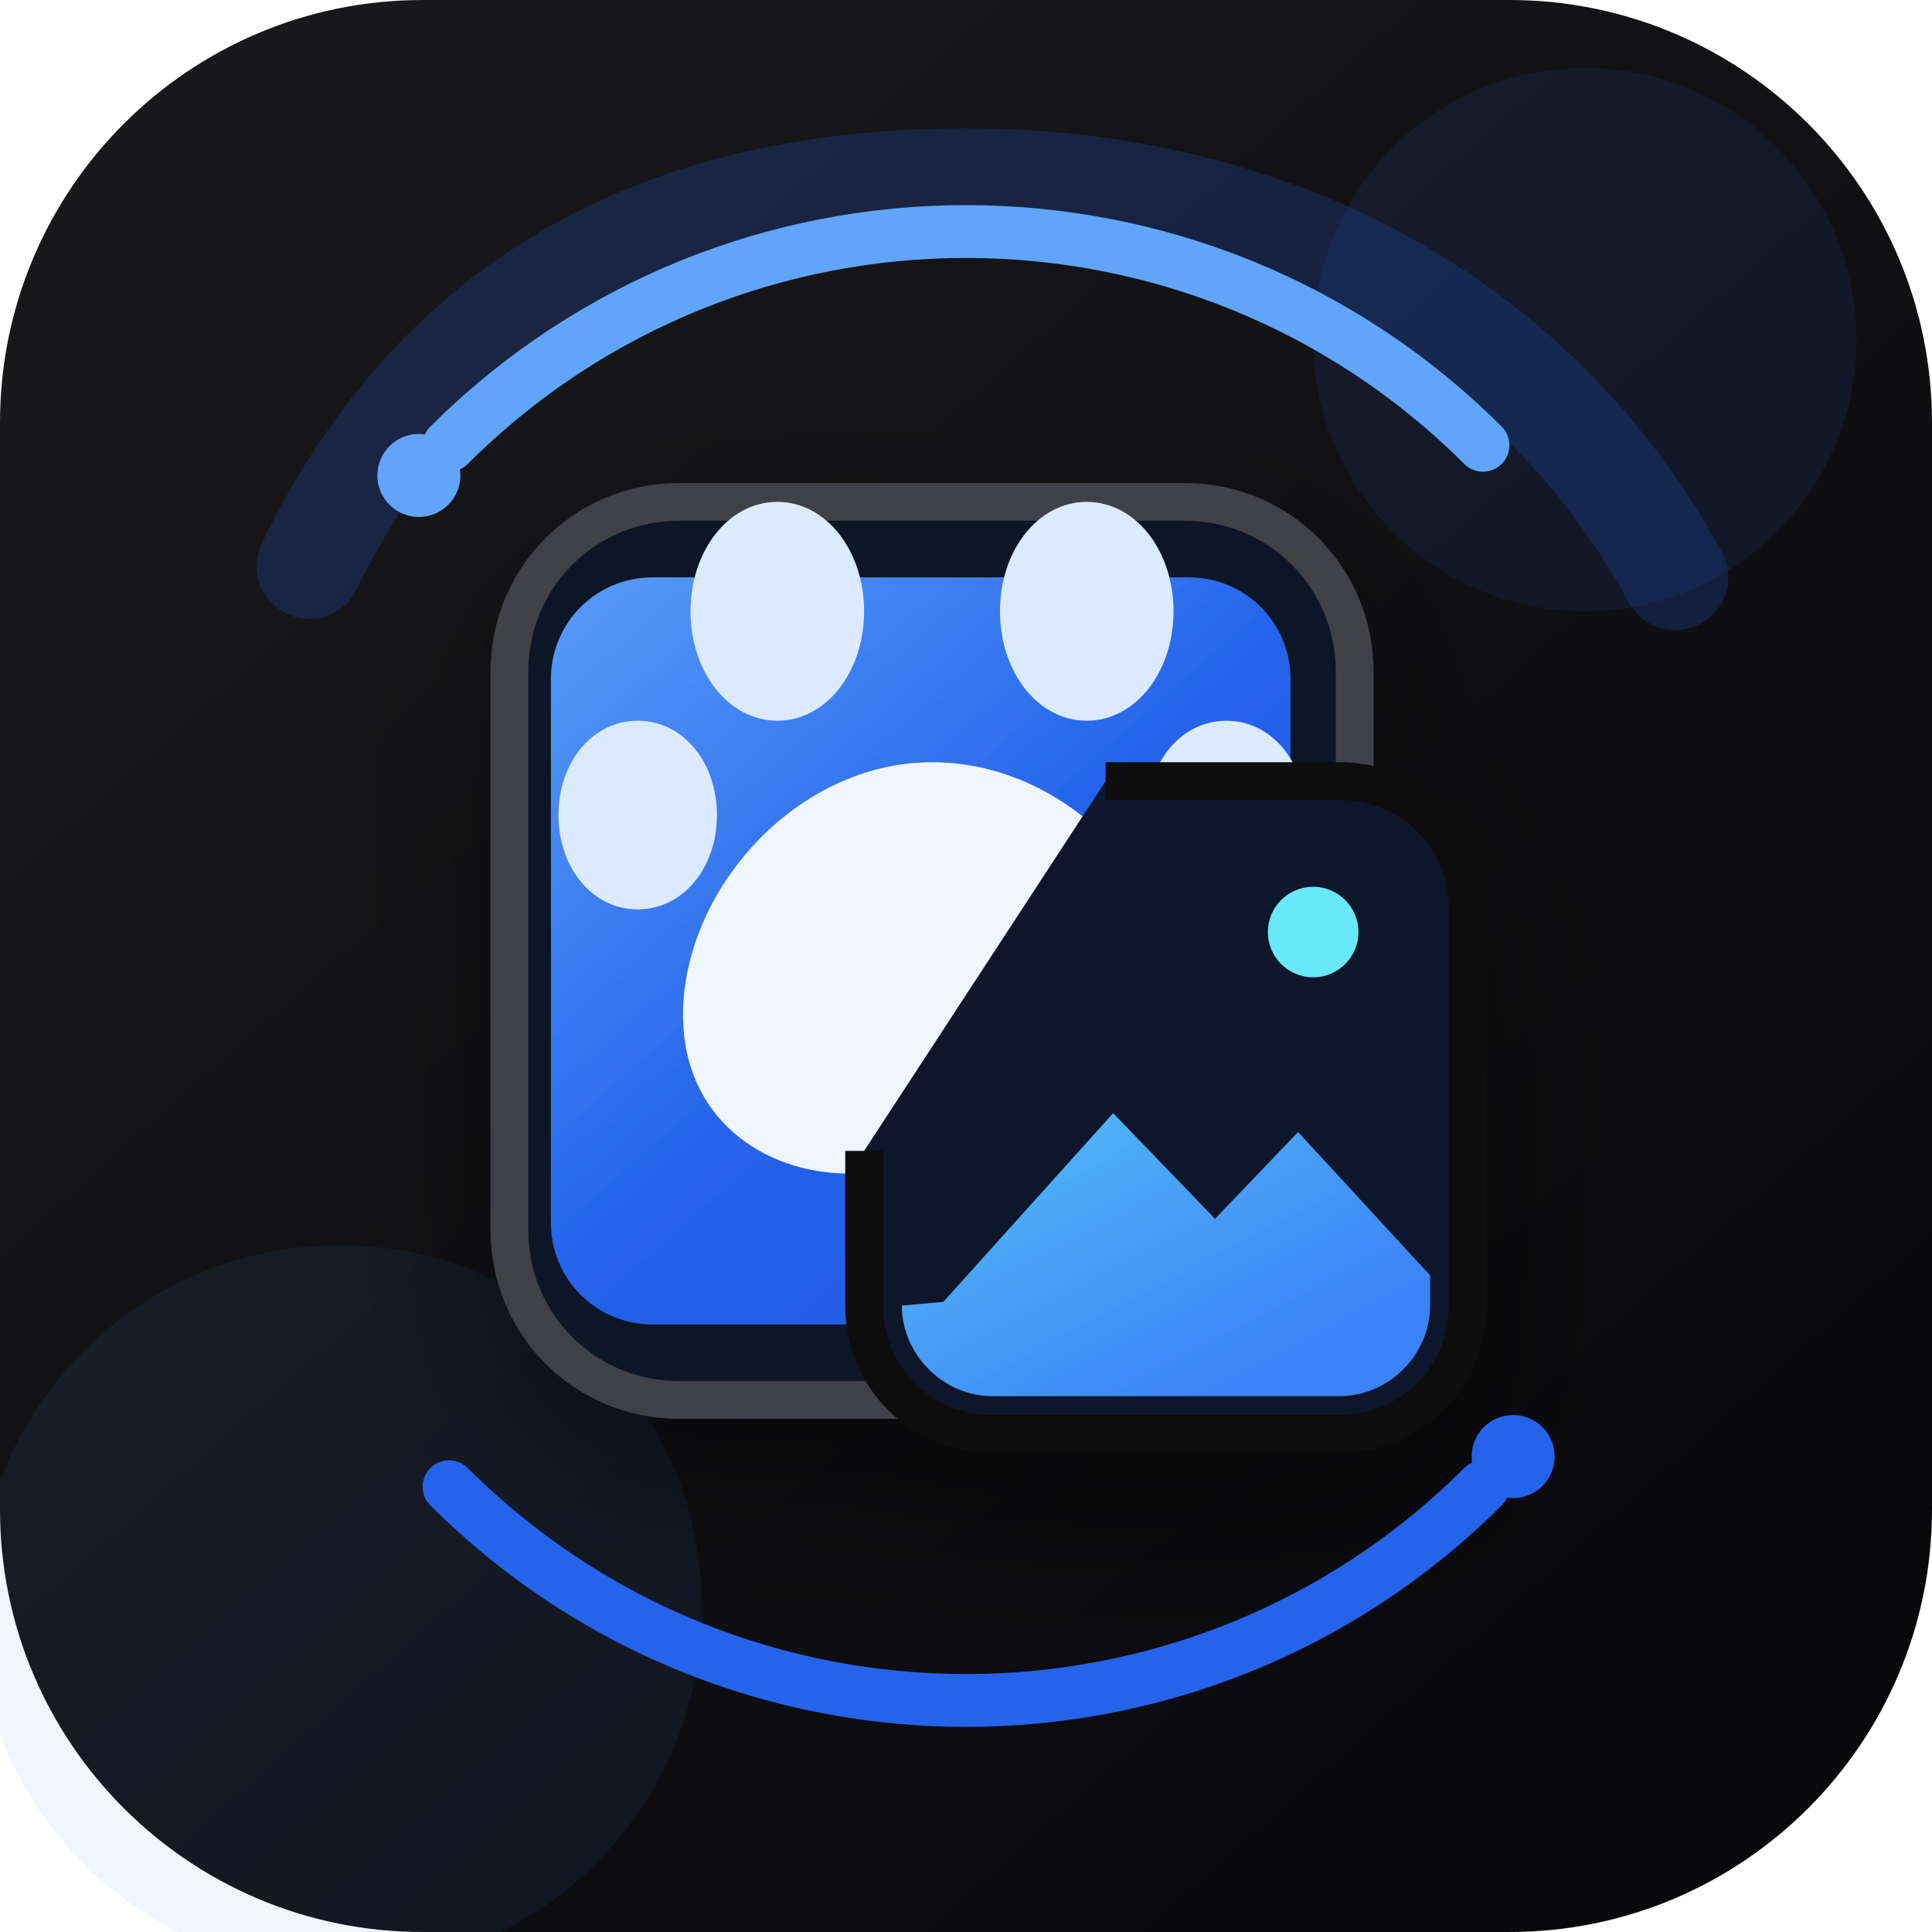
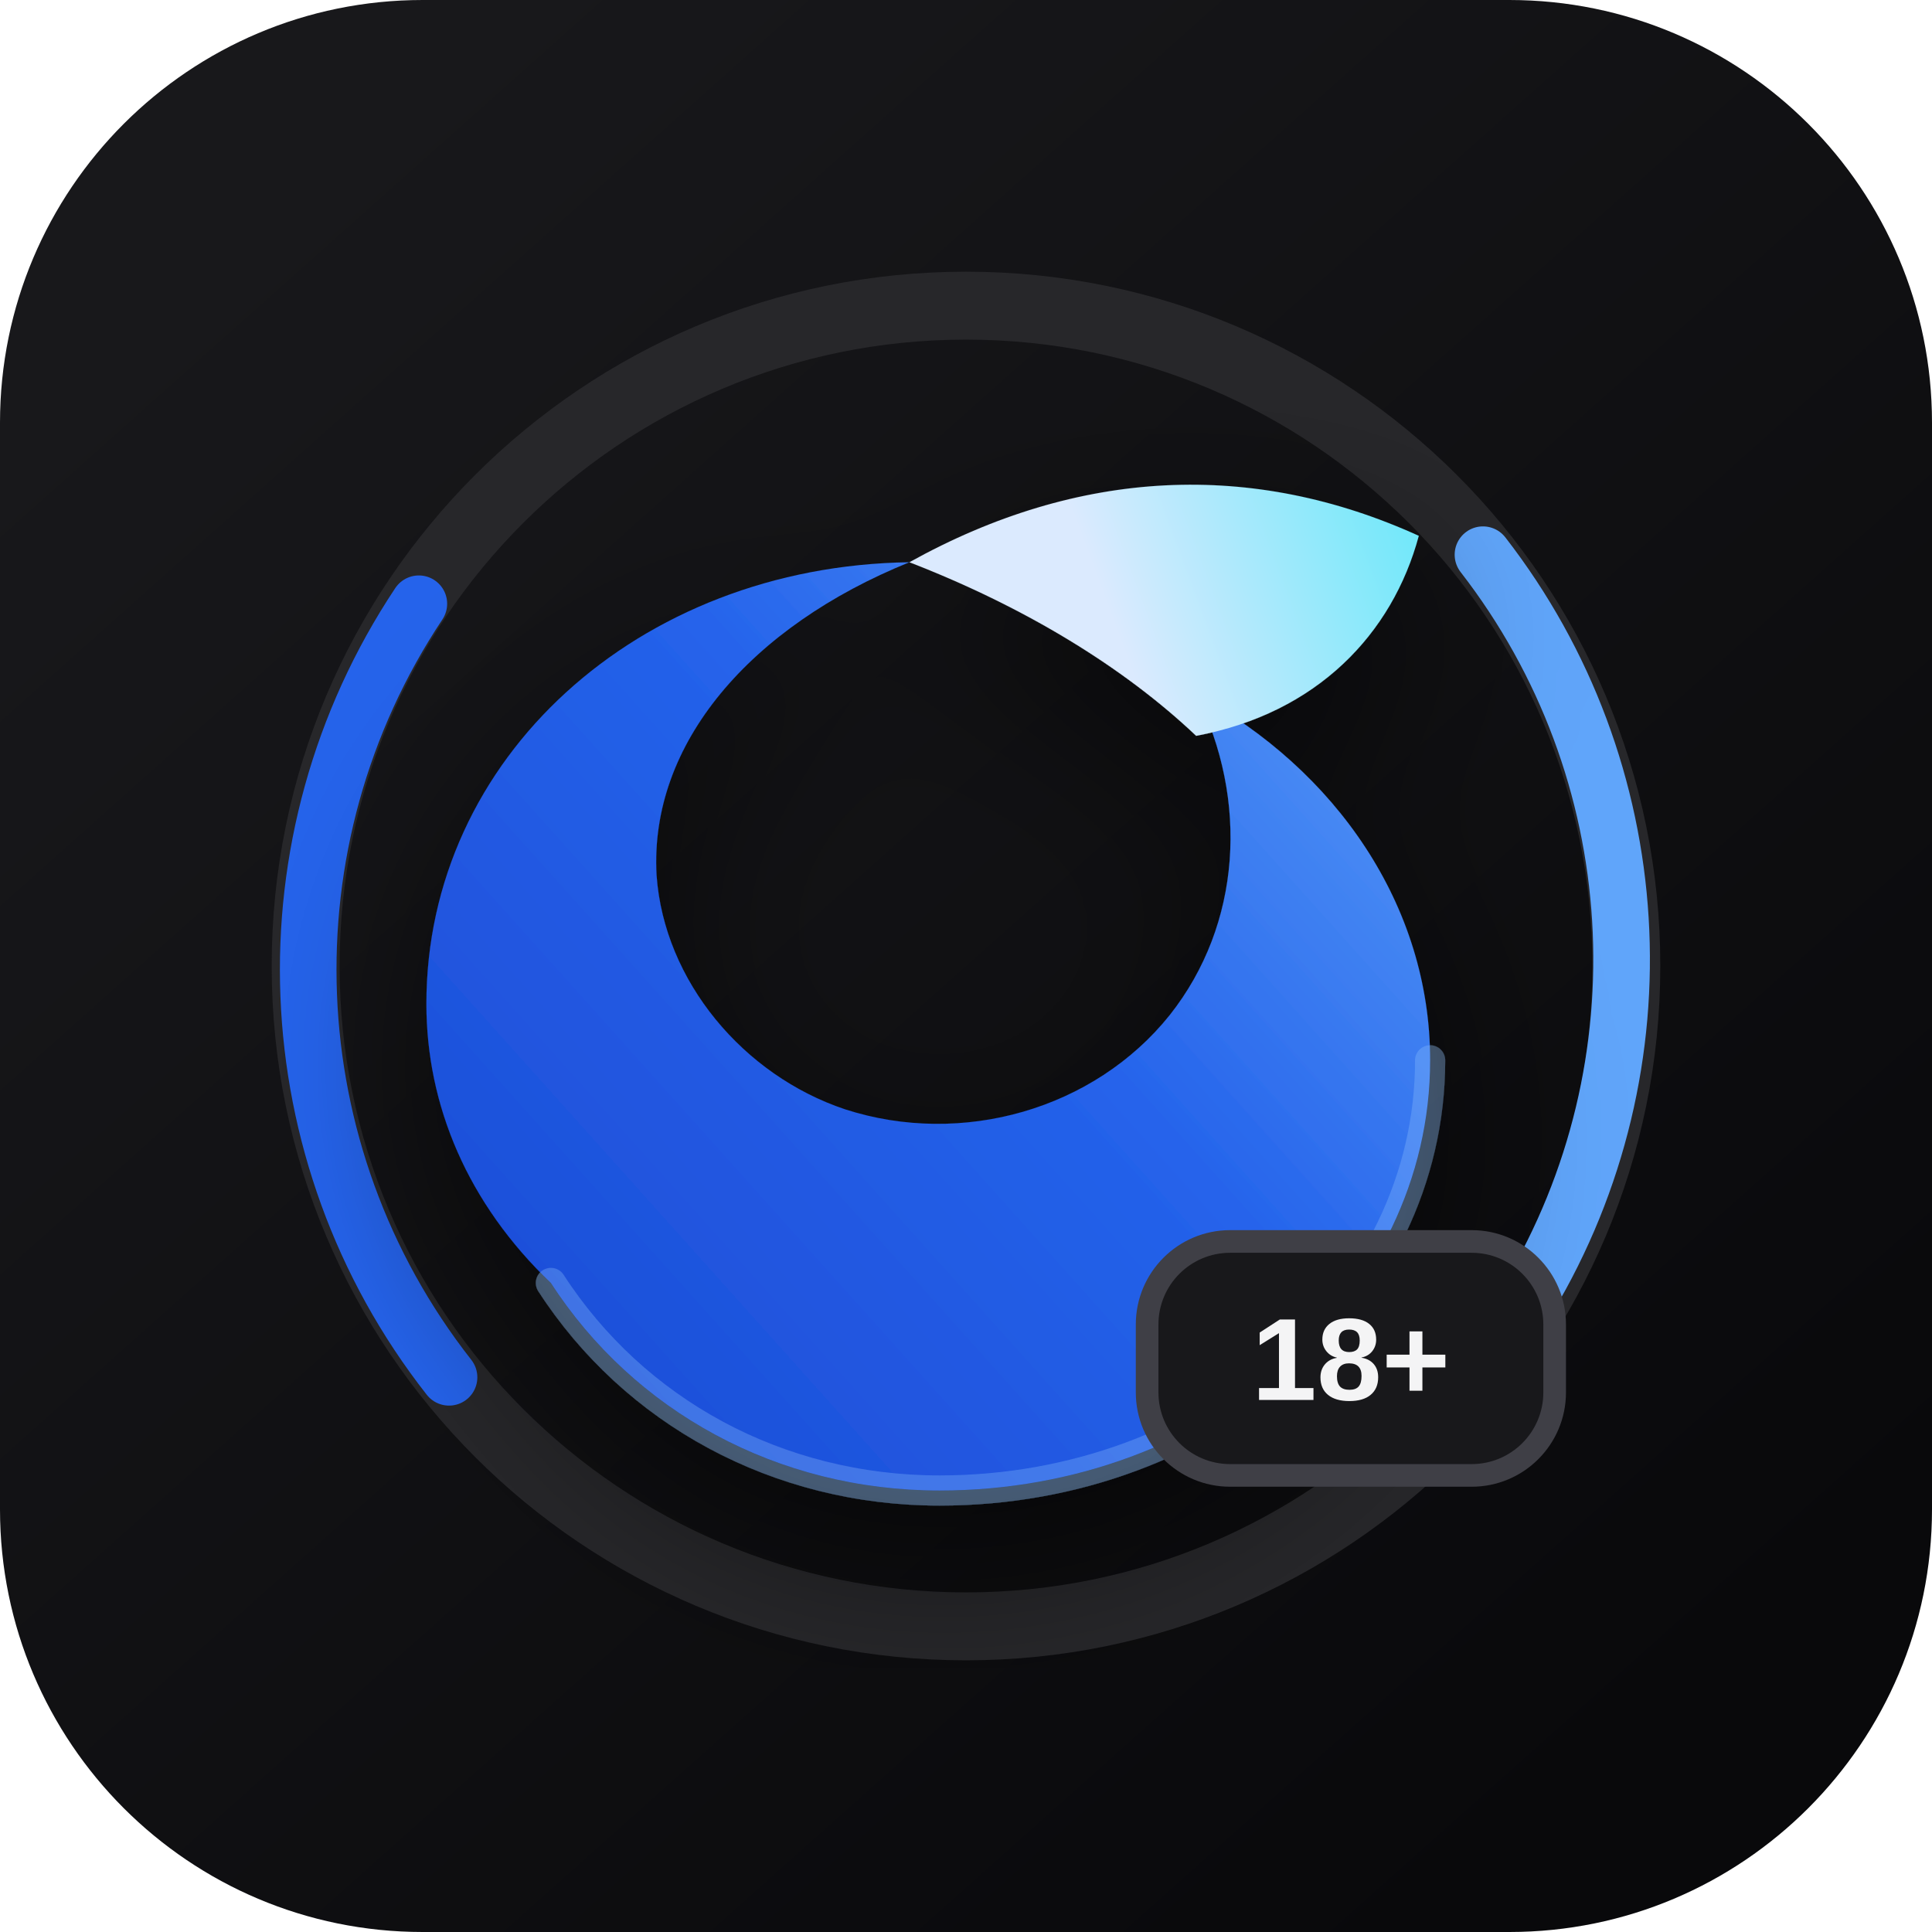
<svg xmlns="http://www.w3.org/2000/svg" width="512" height="512" viewBox="0 0 512 512">
  <defs>
-     <linearGradient id="bg" x1="72" y1="48" x2="440" y2="464" gradientUnits="userSpaceOnUse">
+     <linearGradient id="bg" x1="74" y1="52" x2="438" y2="460" gradientUnits="userSpaceOnUse">
      <stop stop-color="#18181B" />
      <stop offset="1" stop-color="#09090B" />
    </linearGradient>
-     <linearGradient id="blue" x1="142" y1="128" x2="374" y2="392" gradientUnits="userSpaceOnUse">
-       <stop stop-color="#60A5FA" />
-       <stop offset=".46" stop-color="#2563EB" />
-       <stop offset="1" stop-color="#1D4ED8" />
+     <linearGradient id="tail" x1="137" y1="356" x2="381" y2="137" gradientUnits="userSpaceOnUse">
+       <stop stop-color="#1D4ED8" />
+       <stop offset=".5" stop-color="#2563EB" />
+       <stop offset="1" stop-color="#60A5FA" />
    </linearGradient>
-     <linearGradient id="cyan" x1="305" y1="181" x2="387" y2="337" gradientUnits="userSpaceOnUse">
-       <stop stop-color="#67E8F9" />
-       <stop offset="1" stop-color="#3B82F6" />
+     <linearGradient id="tip" x1="291" y1="154" x2="377" y2="122" gradientUnits="userSpaceOnUse">
+       <stop stop-color="#DBEAFE" />
+       <stop offset="1" stop-color="#67E8F9" />
    </linearGradient>
-     <filter id="shadow" x="70" y="70" width="372" height="382" filterUnits="userSpaceOnUse">
-       <feDropShadow dx="0" dy="18" stdDeviation="20" flood-color="#000" flood-opacity=".42" />
+     <filter id="shadow" x="70" y="70" width="372" height="372" filterUnits="userSpaceOnUse">
+       <feDropShadow dx="0" dy="18" stdDeviation="22" flood-color="#000" flood-opacity=".5" />
    </filter>
  </defs>
  <rect width="512" height="512" rx="112" fill="url(#bg)" />
-   <path d="M82 150C117 78 178 48 256 48c81 0 151 37 188 105" fill="none" stroke="#2563EB" stroke-opacity=".2" stroke-width="28" stroke-linecap="round" />
-   <circle cx="420" cy="90" r="72" fill="#2563EB" opacity=".1" />
-   <circle cx="90" cy="426" r="96" fill="#3B82F6" opacity=".08" />
+   <circle cx="256" cy="256" r="175" fill="none" stroke="#27272A" stroke-width="18" />
+   <path d="M119 365A175 175 0 0 1 111 160" fill="none" stroke="#2563EB" stroke-width="15" stroke-linecap="round" />
+   <path d="M393 147A175 175 0 0 1 405 344" fill="none" stroke="#60A5FA" stroke-width="15" stroke-linecap="round" />
  <g filter="url(#shadow)">
-     <path d="M135 178c0-25 20-45 45-45h134c25 0 45 20 45 45v148c0 25-20 45-45 45H180c-25 0-45-20-45-45V178Z" fill="#111827" stroke="#3F3F46" stroke-width="10" />
-     <path d="M173 153h142c15 0 27 12 27 27v144c0 15-12 27-27 27H173c-15 0-27-12-27-27V180c0-15 12-27 27-27Z" fill="url(#blue)" />
-     <path d="M206 191c13 0 23-13 23-29s-10-29-23-29-23 13-23 29 10 29 23 29Zm82 0c13 0 23-13 23-29s-10-29-23-29-23 13-23 29 10 29 23 29Zm-119 50c12 0 21-11 21-25s-9-25-21-25-21 11-21 25 9 25 21 25Zm156 0c12 0 21-11 21-25s-9-25-21-25-21 11-21 25 9 25 21 25Z" fill="#DBEAFE" />
-     <path d="M247 202c-36 0-66 34-66 67 0 27 21 42 44 42 9 0 16-2 22-6 7 4 14 6 23 6 23 0 44-15 44-42 0-33-30-67-67-67Z" fill="#EFF6FF" />
-     <path d="M293 207h62c19 0 34 15 34 34v105c0 19-15 34-34 34h-92c-19 0-34-15-34-34v-41" fill="#0F172A" stroke="#09090B" stroke-width="10" stroke-linejoin="round" />
-     <circle cx="348" cy="247" r="12" fill="#67E8F9" />
-     <path d="m250 345 45-50 27 28 22-23 35 38v8c0 13-11 24-24 24h-92c-13 0-24-11-24-24l11-1Z" fill="url(#cyan)" />
+     <path d="M146 340c22 34 60 55 103 55 72 0 130-51 130-114 0-41-25-77-62-97 14 28 12 61-7 85-20 25-55 35-86 25-27-9-48-34-50-62-2-35 25-66 67-83-72 1-128 52-128 117 0 27 11 53 33 74Z" fill="url(#tail)" />
+     <path d="M241 149c45-25 91-27 135-7-7 26-27 47-59 53-19-18-45-34-76-46Z" fill="url(#tip)" />
+     <path d="M146 340c22 34 60 55 103 55 72 0 130-51 130-114" fill="none" stroke="#93C5FD" stroke-opacity=".3" stroke-width="8" stroke-linecap="round" />
  </g>
-   <path d="M119 118a194 194 0 0 1 274 0" fill="none" stroke="#60A5FA" stroke-width="14" stroke-linecap="round" />
-   <path d="M393 394a194 194 0 0 1-274 0" fill="none" stroke="#2563EB" stroke-width="14" stroke-linecap="round" />
-   <circle cx="111" cy="126" r="11" fill="#60A5FA" />
-   <circle cx="401" cy="386" r="11" fill="#2563EB" />
+   <g transform="translate(304 329)">
+     <rect width="108" height="62" rx="22" fill="#18181B" stroke="#3F3F46" stroke-width="6" />
+     <text x="54" y="42" text-anchor="middle" fill="#F4F4F5" font-family="Arial, sans-serif" font-size="31" font-weight="800" letter-spacing="0">18+</text>
+   </g>
</svg>
